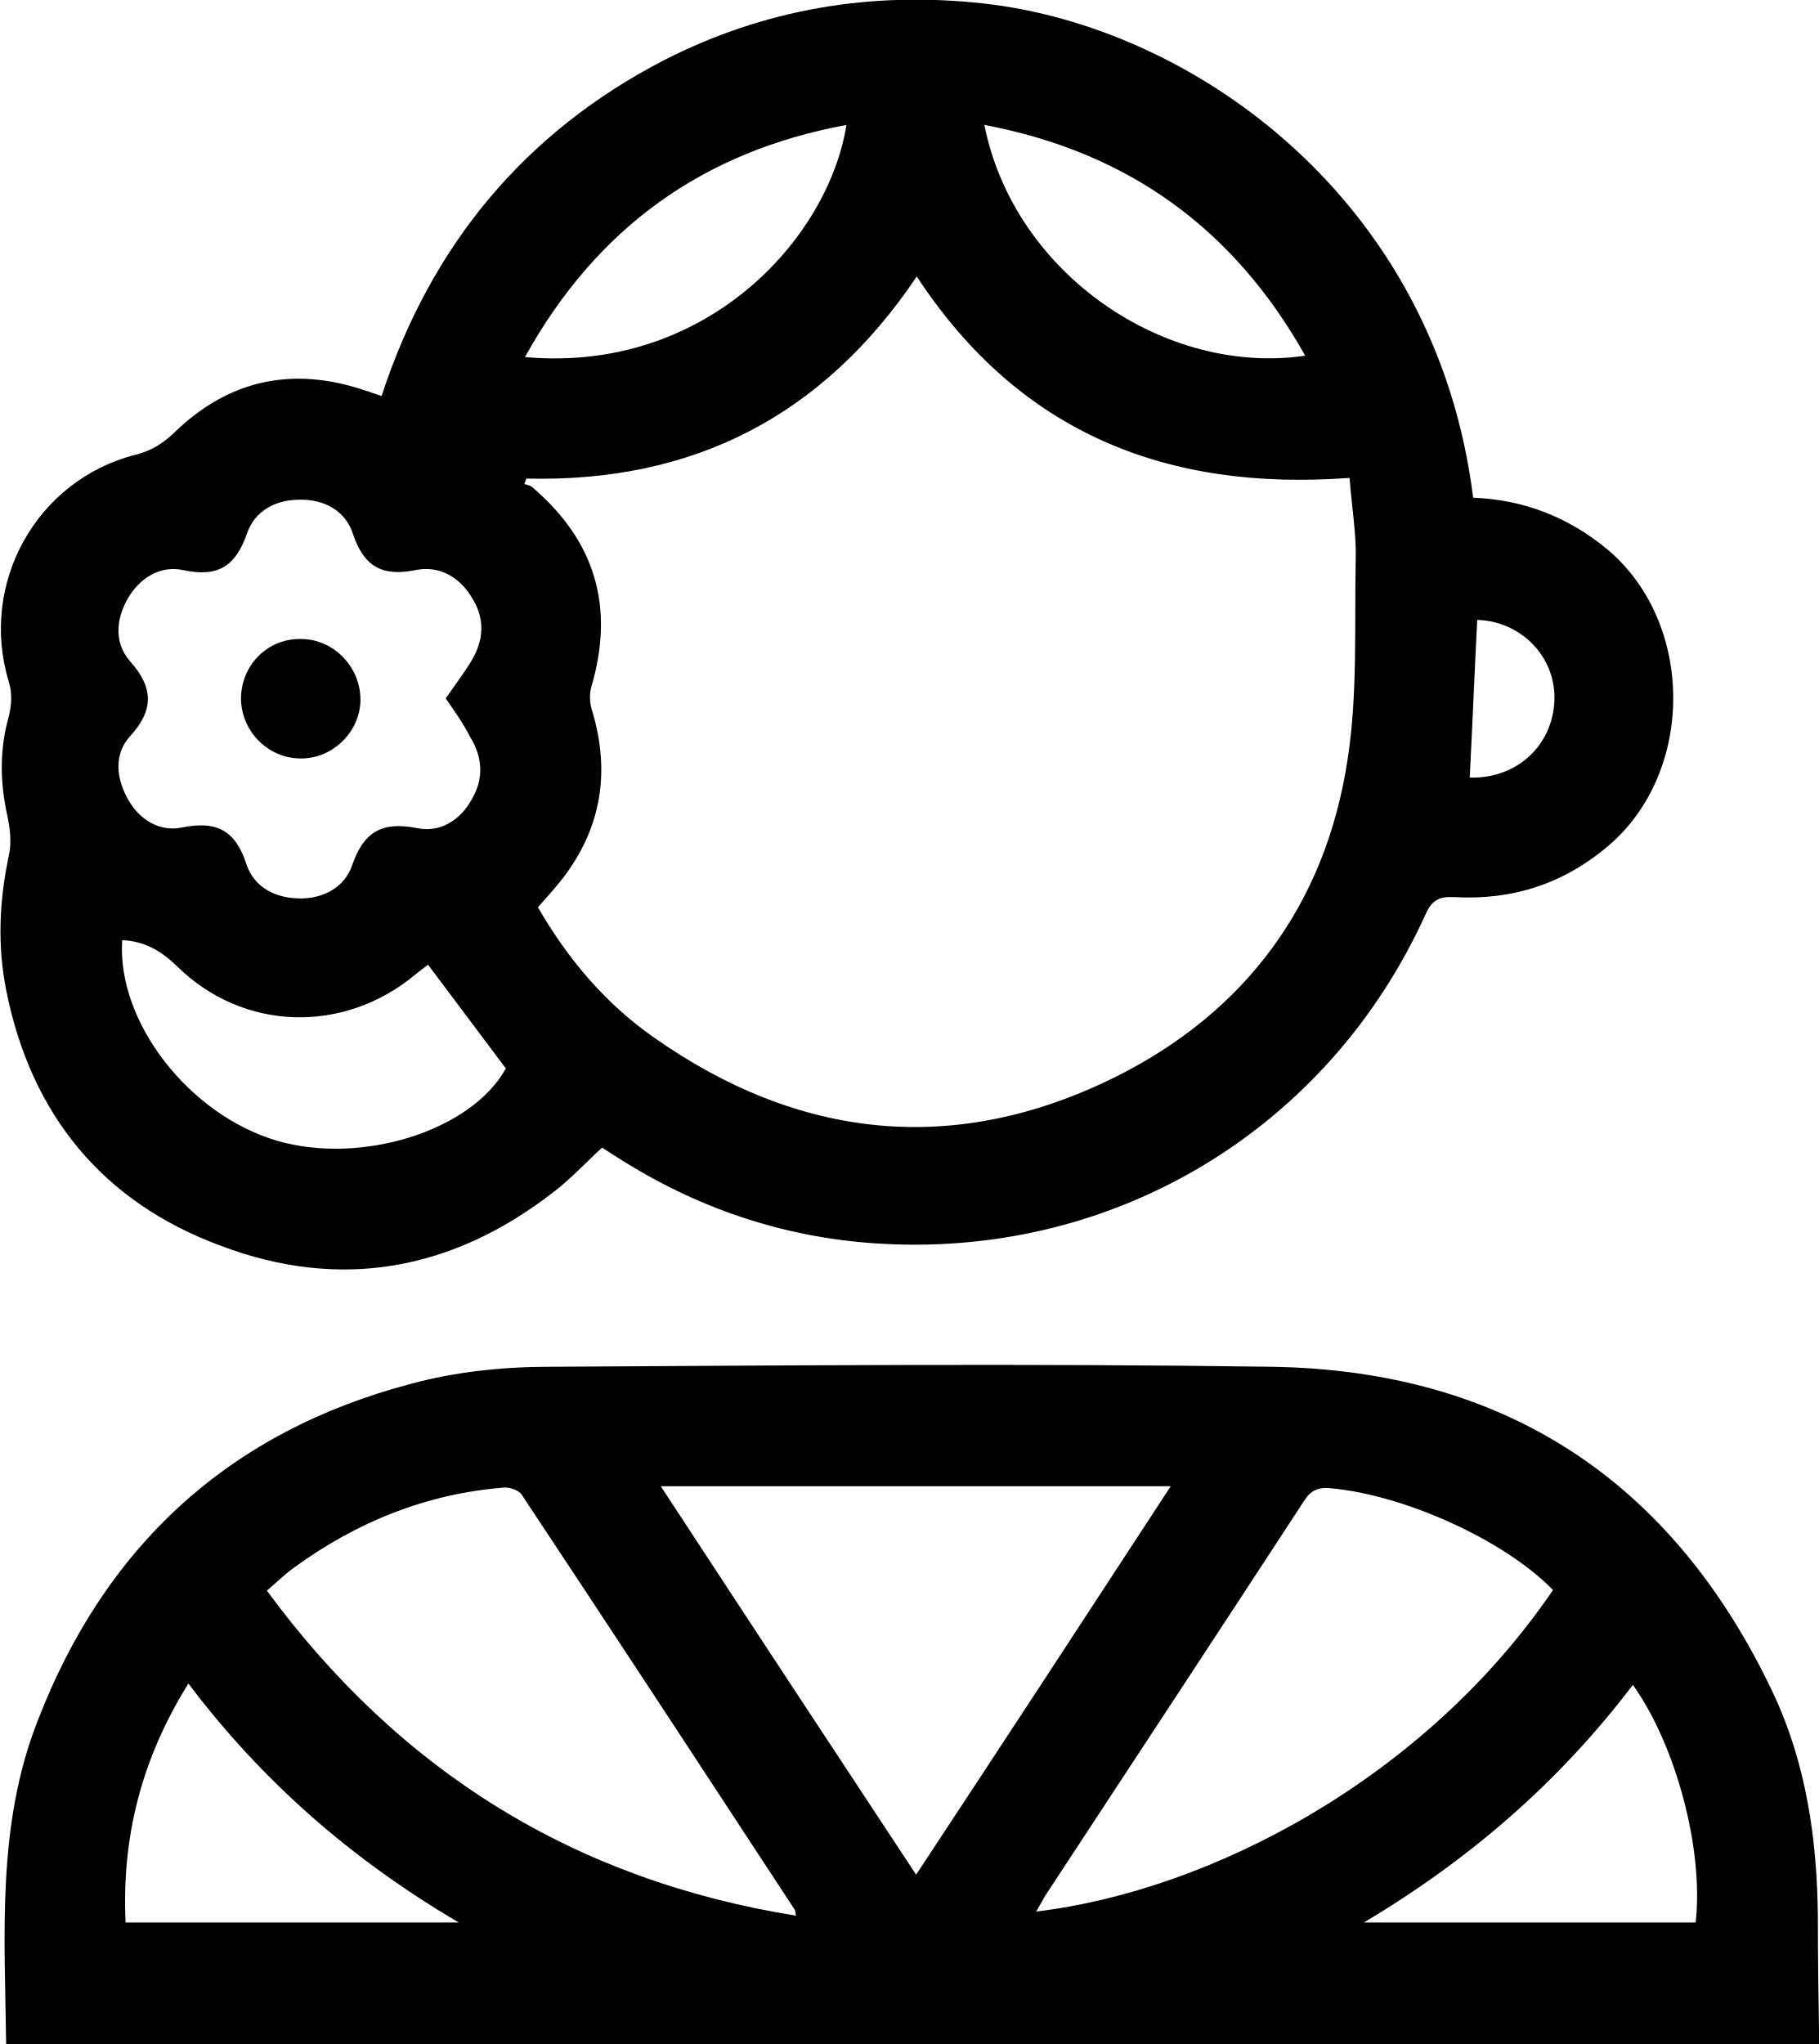
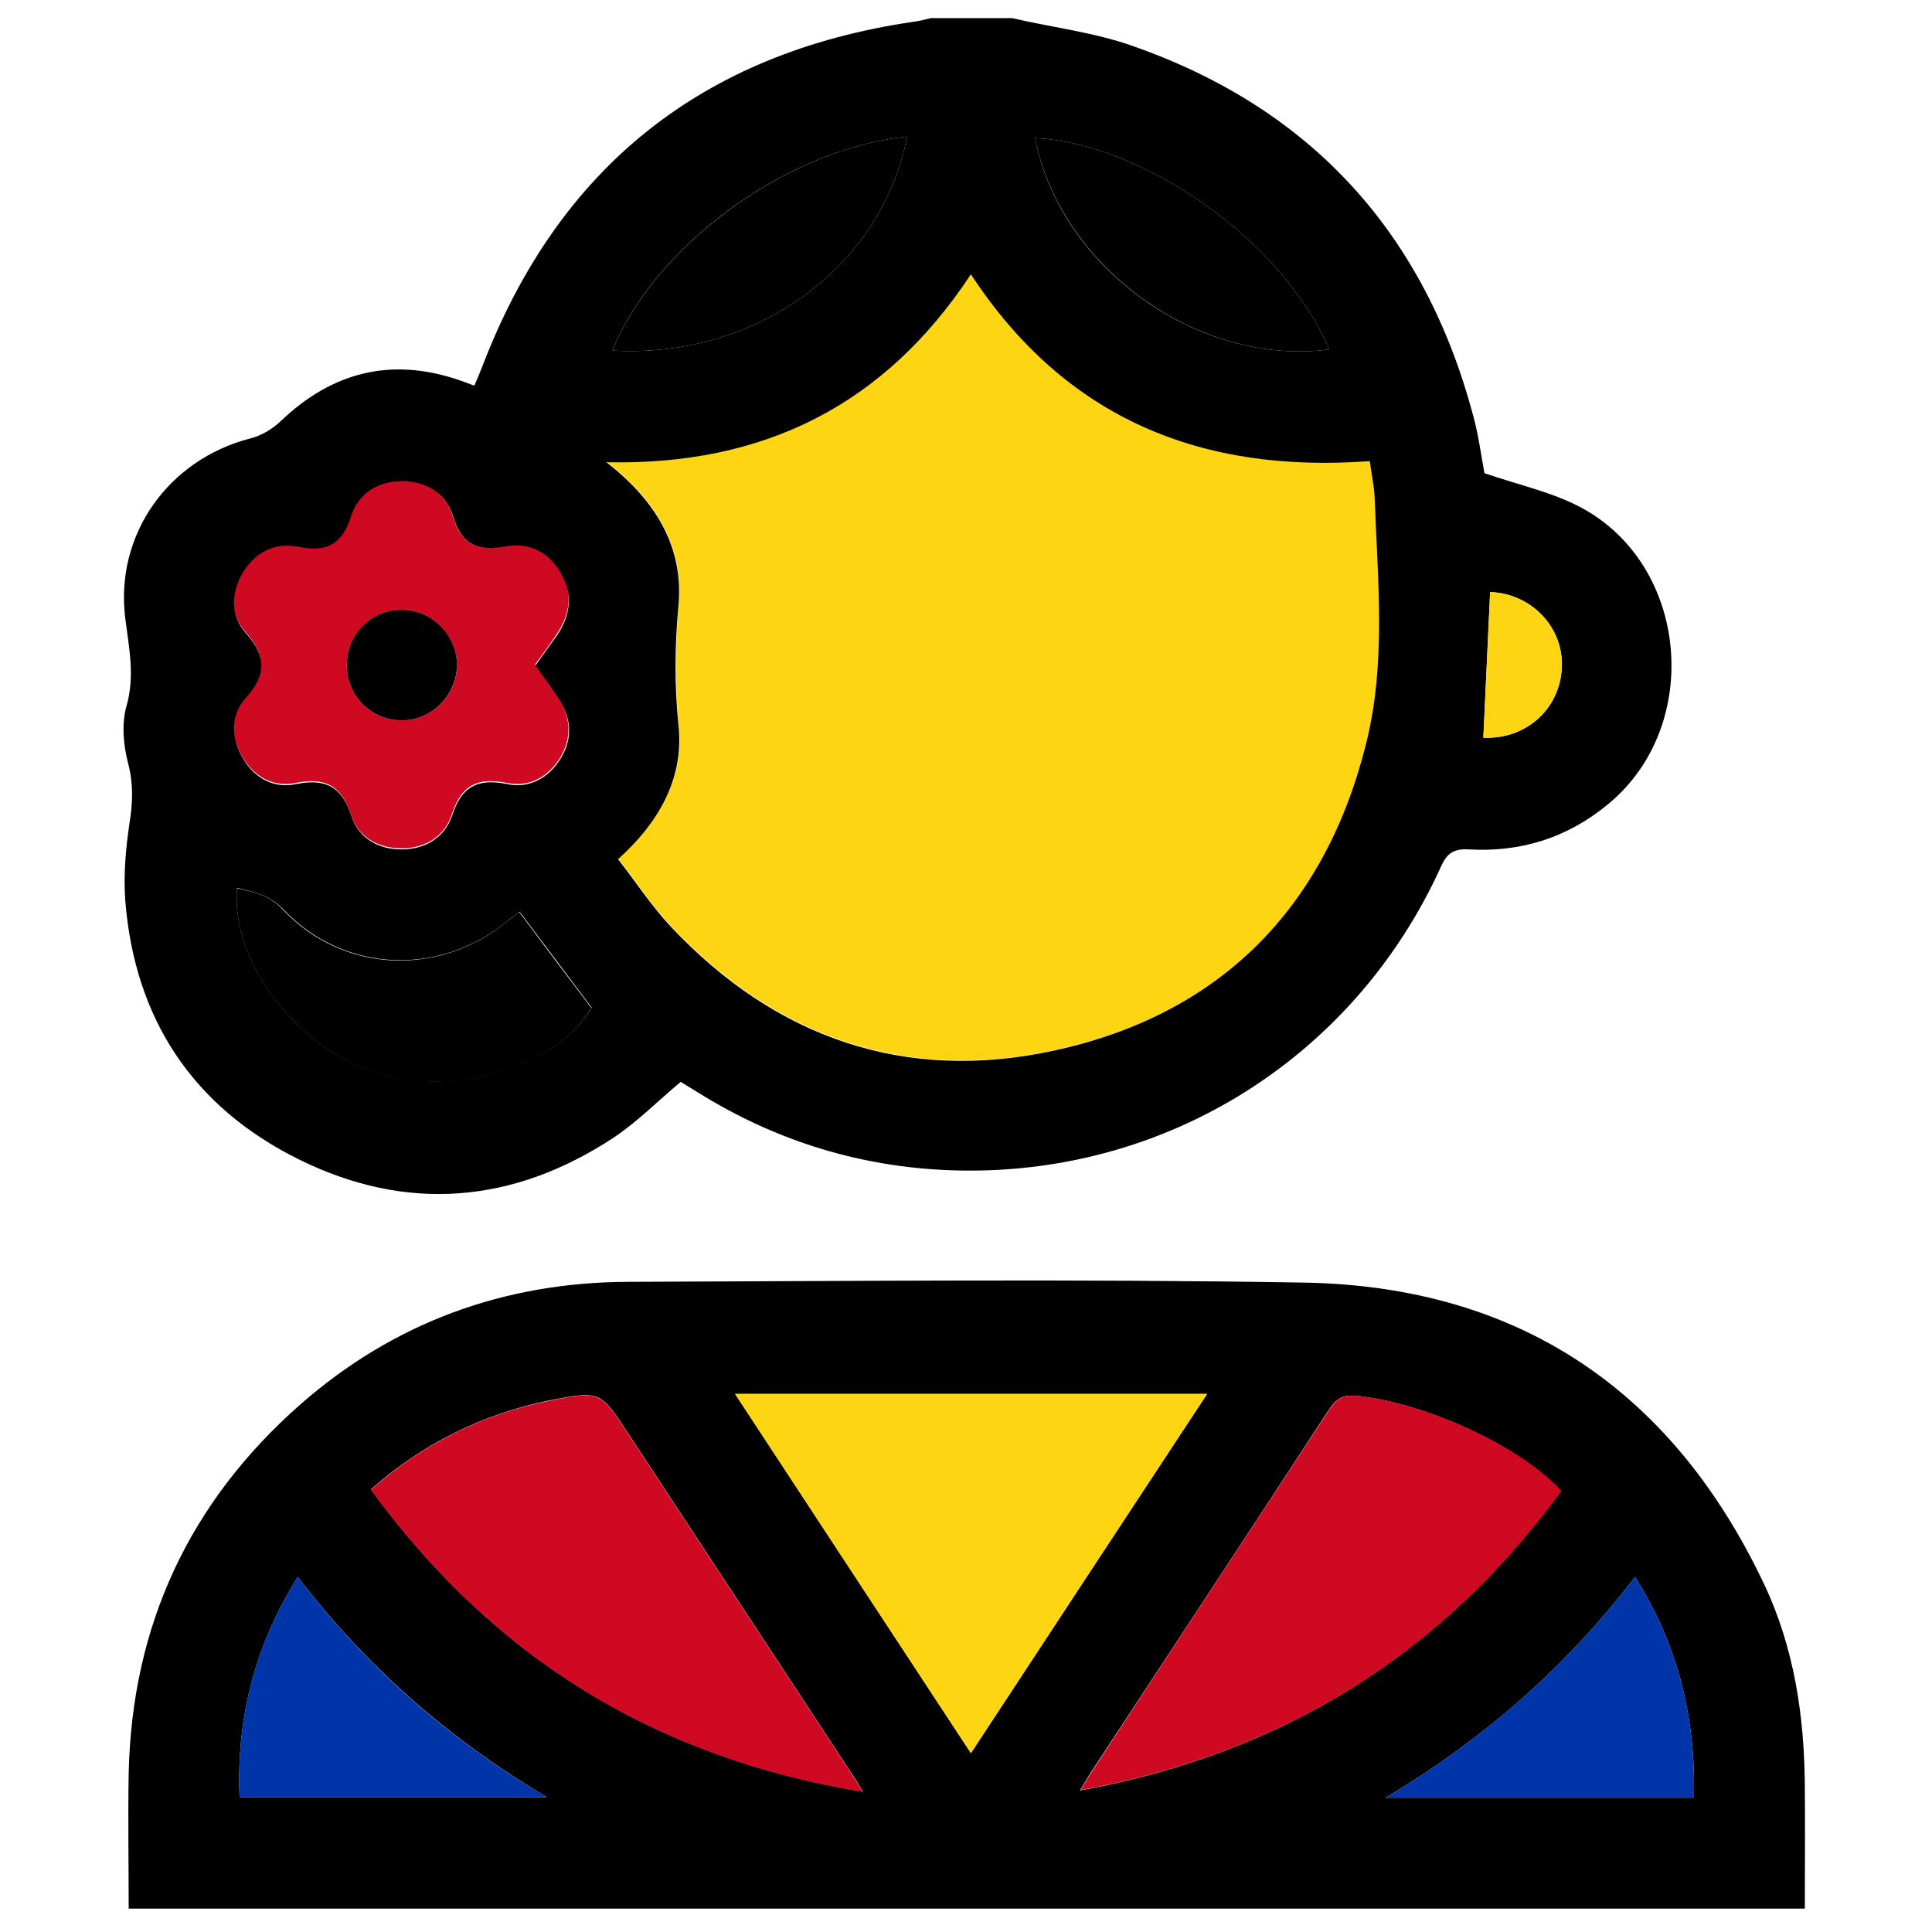
- <svg xmlns="http://www.w3.org/2000/svg" version="1.1" id="Layer_1" x="0px" y="0px" viewBox="0 0 266.4 299.4" style="enable-background:new 0 0 266.4 299.4;" xml:space="preserve">
-   <path d="M0.9,299.4c-0.2-15.9-1.4-32,4.6-47.3c9.9-25.7,28.1-42.4,54.7-49.4c6.6-1.8,13.6-2.5,20.5-2.5c35.2-0.2,70.4-0.5,105.5,0  c34.2,0.5,58.8,16.7,73.5,47.7c4.9,10.4,6.5,21.5,6.6,33c0,6.2,0.1,12.5,0.2,18.7L0.9,299.4L0.9,299.4z M171.5,217.7H96.8  c12.5,19.1,24.8,37.8,37.4,56.9C146.8,255.5,159.1,236.7,171.5,217.7L171.5,217.7z M116.6,280.6c-0.1-0.5-0.1-0.8-0.2-0.9  c-13.3-20.3-26.6-40.6-40-60.8c-0.4-0.6-1.8-1.1-2.6-1c-11.3,0.9-21.5,5-30.7,11.7c-1.4,1-2.6,2.2-4,3.4  C58.6,259.5,84.2,275.4,116.6,280.6z M227.5,232.9c-7.1-7.3-21.7-13.9-32.5-14.9c-1.9-0.2-3,0.3-4,1.9  c-12.6,19.3-25.3,38.6-37.9,57.8c-0.4,0.7-0.8,1.4-1.3,2.3C177.5,276.9,208.8,260.4,227.5,232.9L227.5,232.9z M239.2,246.8  c-10.8,14.2-23.8,25.5-39.4,34.8h48.6C249.6,270.9,245.5,255.6,239.2,246.8L239.2,246.8z M27.6,246.6c-6.8,10.9-9.8,22.4-9.2,35  h48.8C51.4,272.3,38.4,260.9,27.6,246.6L27.6,246.6z" />
-   <path d="M215.8,72.9c7.4,0.3,13.9,2.8,19.7,7.6c12.8,10.8,12.8,32.6,0.1,43.4c-6.6,5.6-14.1,8-22.7,7.5c-2.1-0.1-3.2,0.5-4.1,2.6  c-14.2,31.2-45.1,50-79.3,48.2c-13.7-0.7-26.4-4.8-38-12c-1.1-0.7-2.1-1.3-3.3-2.1c-2.4,2.2-4.6,4.6-7.1,6.5  c-14.8,11.5-31.2,14.5-48.7,7.9C15,176.1,4.5,163.2,0.9,145c-1.3-6.6-1-13.1,0.4-19.7c0.4-1.8,0.2-3.8-0.2-5.7  c-1.1-4.9-1.2-9.8,0.2-14.7c0.4-1.6,0.5-3.4,0-5c-4.4-14.4,4-29.6,18.6-33.3c2.3-0.6,3.9-1.6,5.6-3.2c8-7.8,17.4-9.8,28-6.2  c0.7,0.2,1.4,0.5,2.4,0.8c7.2-22,20.9-38.6,41.4-49.2c14.7-7.5,30.3-10.1,46.7-8.3C174.9,3.9,210.4,29.3,215.8,72.9L215.8,72.9z   M77.1,70.1c-0.1,0.3-0.2,0.6-0.3,0.8c0.4,0.1,0.8,0.2,1.1,0.4c9.3,7.9,12.2,17.6,8.7,29.4c-0.3,1.1-0.2,2.5,0.2,3.6  c2.5,8.5,1.4,16.4-3.8,23.6c-1.3,1.8-2.8,3.4-4.2,5c4.4,7.6,9.9,14.1,16.9,19c21.4,15.1,44.3,17.5,67.8,5.8  c19-9.5,30.7-25.3,33.9-46.4c1.5-9.6,1-19.6,1.2-29.4c0.1-3.8-0.6-7.7-0.9-11.9c-26.8,2-48.4-6.6-63.4-29.5  C120.5,61,101.5,70.7,77.1,70.1L77.1,70.1z M65.3,102.3c1.3-1.9,2.6-3.6,3.7-5.4c1.9-3.1,2.1-6.3,0.1-9.4c-1.8-3-4.8-4.7-8.2-4  c-4.9,1-7.6-0.5-9.2-5.3c-1.1-3.4-4.2-5.1-7.9-5c-3.5,0-6.5,1.7-7.6,4.9c-1.7,4.9-4.3,6.5-9.4,5.4c-3.3-0.7-6.3,1.1-8.1,4.2  c-1.7,3-2,6.4,0.3,9.1c3.5,3.9,3.6,7.2,0,11.1c-2.3,2.6-2,6-0.3,9.1c1.7,3.1,4.7,4.9,8,4.2c5-1,7.8,0.4,9.4,5.4  c1.1,3.3,4.1,4.9,7.6,5c3.6,0.1,6.8-1.6,7.9-4.9c1.7-4.9,4.4-6.4,9.5-5.4c3.3,0.7,6.3-1.1,8-4.2c1.8-3,1.6-6.2-0.2-9.1  C67.9,106,66.6,104.2,65.3,102.3L65.3,102.3z M17.9,137.7c-0.8,12,9.8,25.6,22.7,29.4c12.4,3.6,28.5-1.5,33.5-10.6  c-3.8-5.1-7.6-10.1-11.4-15.2c-0.6,0.5-1.2,0.9-1.8,1.4c-10.5,8.8-25.3,8.4-35-1.2C23.6,139.3,21.3,137.9,17.9,137.7L17.9,137.7z   M76.9,52.3c26.4,2.4,44.4-17.2,47.1-34C102.9,22.2,87.4,33.4,76.9,52.3z M144.2,18.3c4.4,22,26.7,36.8,47,33.8  C180.8,33.6,165.4,22.3,144.2,18.3z M216.4,90.8c-0.4,7.7-0.7,15.4-1.1,23.1c6.8,0.2,12.1-4.6,12.4-11.2  C228,96.3,222.9,91,216.4,90.8L216.4,90.8z" />
-   <path d="M35.3,102.4c0-4.9,3.8-8.8,8.6-8.8c4.8-0.1,8.8,3.9,8.9,8.7c0.1,4.7-3.9,8.8-8.7,8.8C39.3,111.1,35.4,107.2,35.3,102.4  L35.3,102.4z" />
+ <svg xmlns="http://www.w3.org/2000/svg" version="1.1" id="Layer_1" x="0px" y="0px" viewBox="0 0 512 512" style="enable-background:new 0 0 512 512;" xml:space="preserve">
+   <style type="text/css">
+ 	.st0{fill:#FDD512;}
+ 	.st1{fill:#CF0921;}
+ 	.st2{fill:#0035A9;}
+ </style>
+   <g>
+     <g id="XMLID_00000167396117517283218800000005773346599931950468_">
+       <g>
+         <path class="st0" d="M257.3,72.7c25.2,38.5,61.3,52.8,105.8,49.4c0.5,3.7,1.2,6.7,1.3,9.8c0.8,21.8,3.1,43.8-2.3,65.2     c-10.9,43.6-38.7,71.7-82.6,81.2c-39.4,8.6-73.7-3.3-101.5-32.7c-5.1-5.4-9.2-11.7-14.1-18c11.1-10,17.5-21.7,16-35.6     c-1.1-10.7-1-20.9,0-31.6c1.4-15.3-5.8-27.7-19.1-38C202.5,123.3,234.5,107.3,257.3,72.7z" />
+         <path d="M78.9,417.9c-11.3,18.1-16.3,37.4-15.4,58.4c27,0,53.7,0,81.5,0C118.6,460.7,97,441.5,78.9,417.9z M257.3,464.6     c21-32,41.6-63.3,62.6-95.2c-42.1,0-83.3,0-125.1,0C215.7,401.3,236.3,432.6,257.3,464.6z M145.7,371.1     c-17.7,3.6-33.4,11.3-47.4,23.6c32.4,44.5,75.2,71,130.4,80.1c-1.5-2.4-2.4-4-3.4-5.4c-19.6-29.8-39.2-59.7-58.8-89.5     C159.1,368.6,159.1,368.5,145.7,371.1z M345.6,339.9c56.9,1,97.6,28.6,121.9,79.9c8,16.9,10.7,35.1,10.8,53.7     c0.1,10.6,0,21.2,0,32.3c-148.3,0-296,0-444.2,0c0-12-0.2-23.9,0-35.7c0.8-39.3,16.1-72.1,45.6-98c24.8-21.7,54-32.3,86.9-32.4     C226.3,339.5,286,338.9,345.6,339.9z M359.4,369.9c-3.4-0.3-5.2,0.6-7.1,3.5c-20.9,32-42,64-63,96c-0.9,1.3-1.6,2.7-3.1,5.1     c53.8-9.8,95.8-36.1,127.4-79.3C403,383.3,377.6,371.7,359.4,369.9z M448.9,476.4c0.5-21-4.1-40.3-15.6-58.5     c-18.2,23.8-39.9,42.9-66.1,58.5C395.1,476.4,421.8,476.4,448.9,476.4z" />
+         <path d="M100.2,284.5c-21.6-6.7-39-29.4-37.4-49.1c4.5,1,8.6,1.8,12.2,5.7c16,16.9,41.6,17.9,59.6,2.9c1-0.8,2-1.6,3-2.3     c6.4,8.6,12.7,17,19.1,25.4C147.8,282.6,121,290.9,100.2,284.5z" />
+         <path class="st1" d="M106.5,190.9c8,0,14.7-6.8,14.6-14.7c0-7.9-6.8-14.6-14.7-14.6c-8.1,0-14.5,6.6-14.5,14.7     C91.9,184.4,98.4,190.9,106.5,190.9z M120,136.8c2.3,7.8,6.8,9.3,14,7.9c6.1-1.1,11.3,1.4,14.5,6.9c3.4,5.6,2.6,11.2-1,16.5     c-1.8,2.7-3.7,5.3-5.7,8c2.1,3,4.1,5.7,6,8.5c3.4,5.2,3.9,10.7,0.7,16.1c-3.2,5.2-8.2,8-14.1,6.8c-7.9-1.6-12.2,0.6-14.7,8.4     c-1.9,5.8-7.1,9-13.4,8.9c-6.2,0-11.4-3-13.3-8.9c-2.5-7.7-6.8-10-14.7-8.4c-5.8,1.2-10.9-1.6-14-6.8c-3.2-5.4-3.4-11.4,0.7-16     c5.6-6.2,5.5-11.1,0-17.3c-4.1-4.6-3.9-10.6-0.7-16c3.2-5.4,8.5-8,14.6-6.8c7.4,1.5,11.6-0.5,14-8c1.9-6.1,7.1-9.3,13.6-9.4     C113,127.4,118.2,130.8,120,136.8z" />
+         <path d="M162.3,92.9c37.9,2.2,71.3-21.9,78.1-56.7C206.3,39.8,172.5,67.1,162.3,92.9z M257.3,72.7     c-22.8,34.6-54.8,50.7-96.6,49.8c13.3,10.3,20.5,22.7,19.1,38c-1,10.7-1.1,20.9,0,31.6c1.5,13.9-4.9,25.6-16,35.6     c4.9,6.3,9,12.6,14.1,18c27.8,29.5,62.1,41.3,101.5,32.7c43.8-9.5,71.7-37.6,82.6-81.2c5.4-21.4,3.1-43.4,2.3-65.2     c-0.1-3-0.8-6.1-1.3-9.8C318.7,125.5,282.5,111.2,257.3,72.7z M62.8,235.3c-1.6,19.7,15.8,42.5,37.4,49.1     c20.8,6.4,47.6-1.9,56.6-17.4c-6.4-8.5-12.7-16.9-19.1-25.4c-1,0.8-2.1,1.5-3,2.3c-18,15-43.6,14-59.6-2.9     C71.4,237.2,67.4,236.4,62.8,235.3z M300.5,12.3c47.1,16.6,77,49.5,89.9,97.8c1.5,5.5,2.2,11.2,3,15.3c9,3.1,17.9,5,25.6,9.1     c28.6,15.3,32.3,57.8,7.3,78.5c-10.8,9-23.2,12.9-37.1,12.1c-3.8-0.2-5.7,0.9-7.3,4.5c-23.6,52.1-75.6,83.6-132.8,80.4     c-23-1.3-44.4-8.2-64-20.4c-1.6-1-3.3-2-4.7-2.9c-6.1,5.1-11.5,10.6-17.8,14.8c-26.6,17.5-54.9,19.9-83.5,5.7     c-28-13.9-43.4-37.2-45.9-68.5c-0.5-6.7,0.1-13.7,1.1-20.4c0.9-5.6,1.1-10.6-0.4-16.2c-1.2-4.7-1.7-10.3-0.4-14.9     c2.3-8,0.7-15.4-0.3-23.3c-2.8-22.2,11.4-42.1,33.1-47.7c2.9-0.7,5.9-2.5,8.1-4.6c13.6-13,29.2-17,47.2-10.9     c1.2,0.4,2.4,0.9,4.1,1.5c0.8-1.8,1.5-3.5,2.2-5.3c20.2-52.6,58.3-82.9,114-91.1c1.6-0.2,3.2-0.6,4.8-1c7.2,0,14.4,0,21.5,0     C279,7.3,290.2,8.6,300.5,12.3z M274.3,36.6c6.6,34.3,43.3,60.6,78,56C339.3,62.7,301.9,37.8,274.3,36.6z M134.1,144.8     c-7.3,1.3-11.7-0.2-14-7.9c-1.8-6-7-9.4-13.5-9.4c-6.5,0-11.7,3.3-13.6,9.4c-2.4,7.5-6.5,9.5-14,8c-6-1.2-11.3,1.3-14.6,6.8     c-3.2,5.4-3.4,11.4,0.7,16c5.5,6.2,5.6,11.1,0,17.3c-4.1,4.6-3.9,10.6-0.7,16c3.1,5.3,8.2,8,14,6.8c7.9-1.6,12.2,0.7,14.7,8.4     c1.9,5.9,7.1,8.9,13.3,8.9c6.3,0,11.4-3.1,13.4-8.9c2.5-7.8,6.8-10,14.7-8.4c5.8,1.2,10.9-1.6,14.1-6.8     c3.3-5.4,2.8-10.9-0.7-16.1c-1.9-2.8-3.9-5.6-6-8.5c1.9-2.8,3.9-5.4,5.7-8c3.6-5.3,4.3-10.9,1-16.5     C145.4,146.2,140.1,143.7,134.1,144.8z M413.9,176.9c0.5-10.6-8-19.6-19-20c-0.6,13.1-1.2,25.9-1.8,38.6     C404.4,196,413.4,187.9,413.9,176.9z" />
+         <path d="M352.3,92.6c-34.7,4.6-71.3-21.8-78-56C301.9,37.8,339.3,62.7,352.3,92.6z" />
+         <path class="st1" d="M352.4,373.4c1.8-2.8,3.6-3.8,7.1-3.5c18.2,1.8,43.6,13.4,54.3,25.2c-31.6,43.2-73.6,69.5-127.4,79.3     c1.4-2.4,2.2-3.8,3.1-5.1C310.4,437.3,331.4,405.4,352.4,373.4z" />
+         <path class="st1" d="M98.3,394.8c14-12.3,29.7-20.1,47.4-23.6c13.3-2.7,13.4-2.5,20.8,8.8c19.6,29.8,39.2,59.7,58.8,89.5     c1,1.5,1.9,3,3.4,5.4C173.5,465.8,130.7,439.2,98.3,394.8z" />
+         <path d="M106.4,161.6c8,0,14.7,6.7,14.7,14.6c0,7.9-6.6,14.7-14.6,14.7c-8.1,0-14.6-6.5-14.6-14.6     C91.9,168.1,98.3,161.6,106.4,161.6z" />
+         <path d="M162.3,92.9c10.2-25.7,44-53.1,78.1-56.7C233.6,71,200.2,95.1,162.3,92.9z" />
+         <path class="st0" d="M194.8,369.4c41.8,0,83.1,0,125.1,0c-21,31.9-41.6,63.2-62.6,95.2C236.3,432.6,215.7,401.3,194.8,369.4z" />
+         <path class="st2" d="M433.3,417.9c11.5,18.2,16.1,37.5,15.6,58.5c-27,0-53.8,0-81.7,0C393.4,460.8,415.1,441.7,433.3,417.9z" />
+         <path class="st0" d="M394.9,156.9c11,0.4,19.5,9.4,19,20c-0.5,11-9.5,19.1-20.8,18.6C393.7,182.8,394.3,170.1,394.9,156.9z" />
+         <path class="st2" d="M78.9,417.9c18,23.6,39.7,42.9,66.1,58.4c-27.9,0-54.5,0-81.5,0C62.6,455.2,67.6,436,78.9,417.9z" />
+       </g>
+       <g>
+ 		</g>
+     </g>
+   </g>
</svg>
